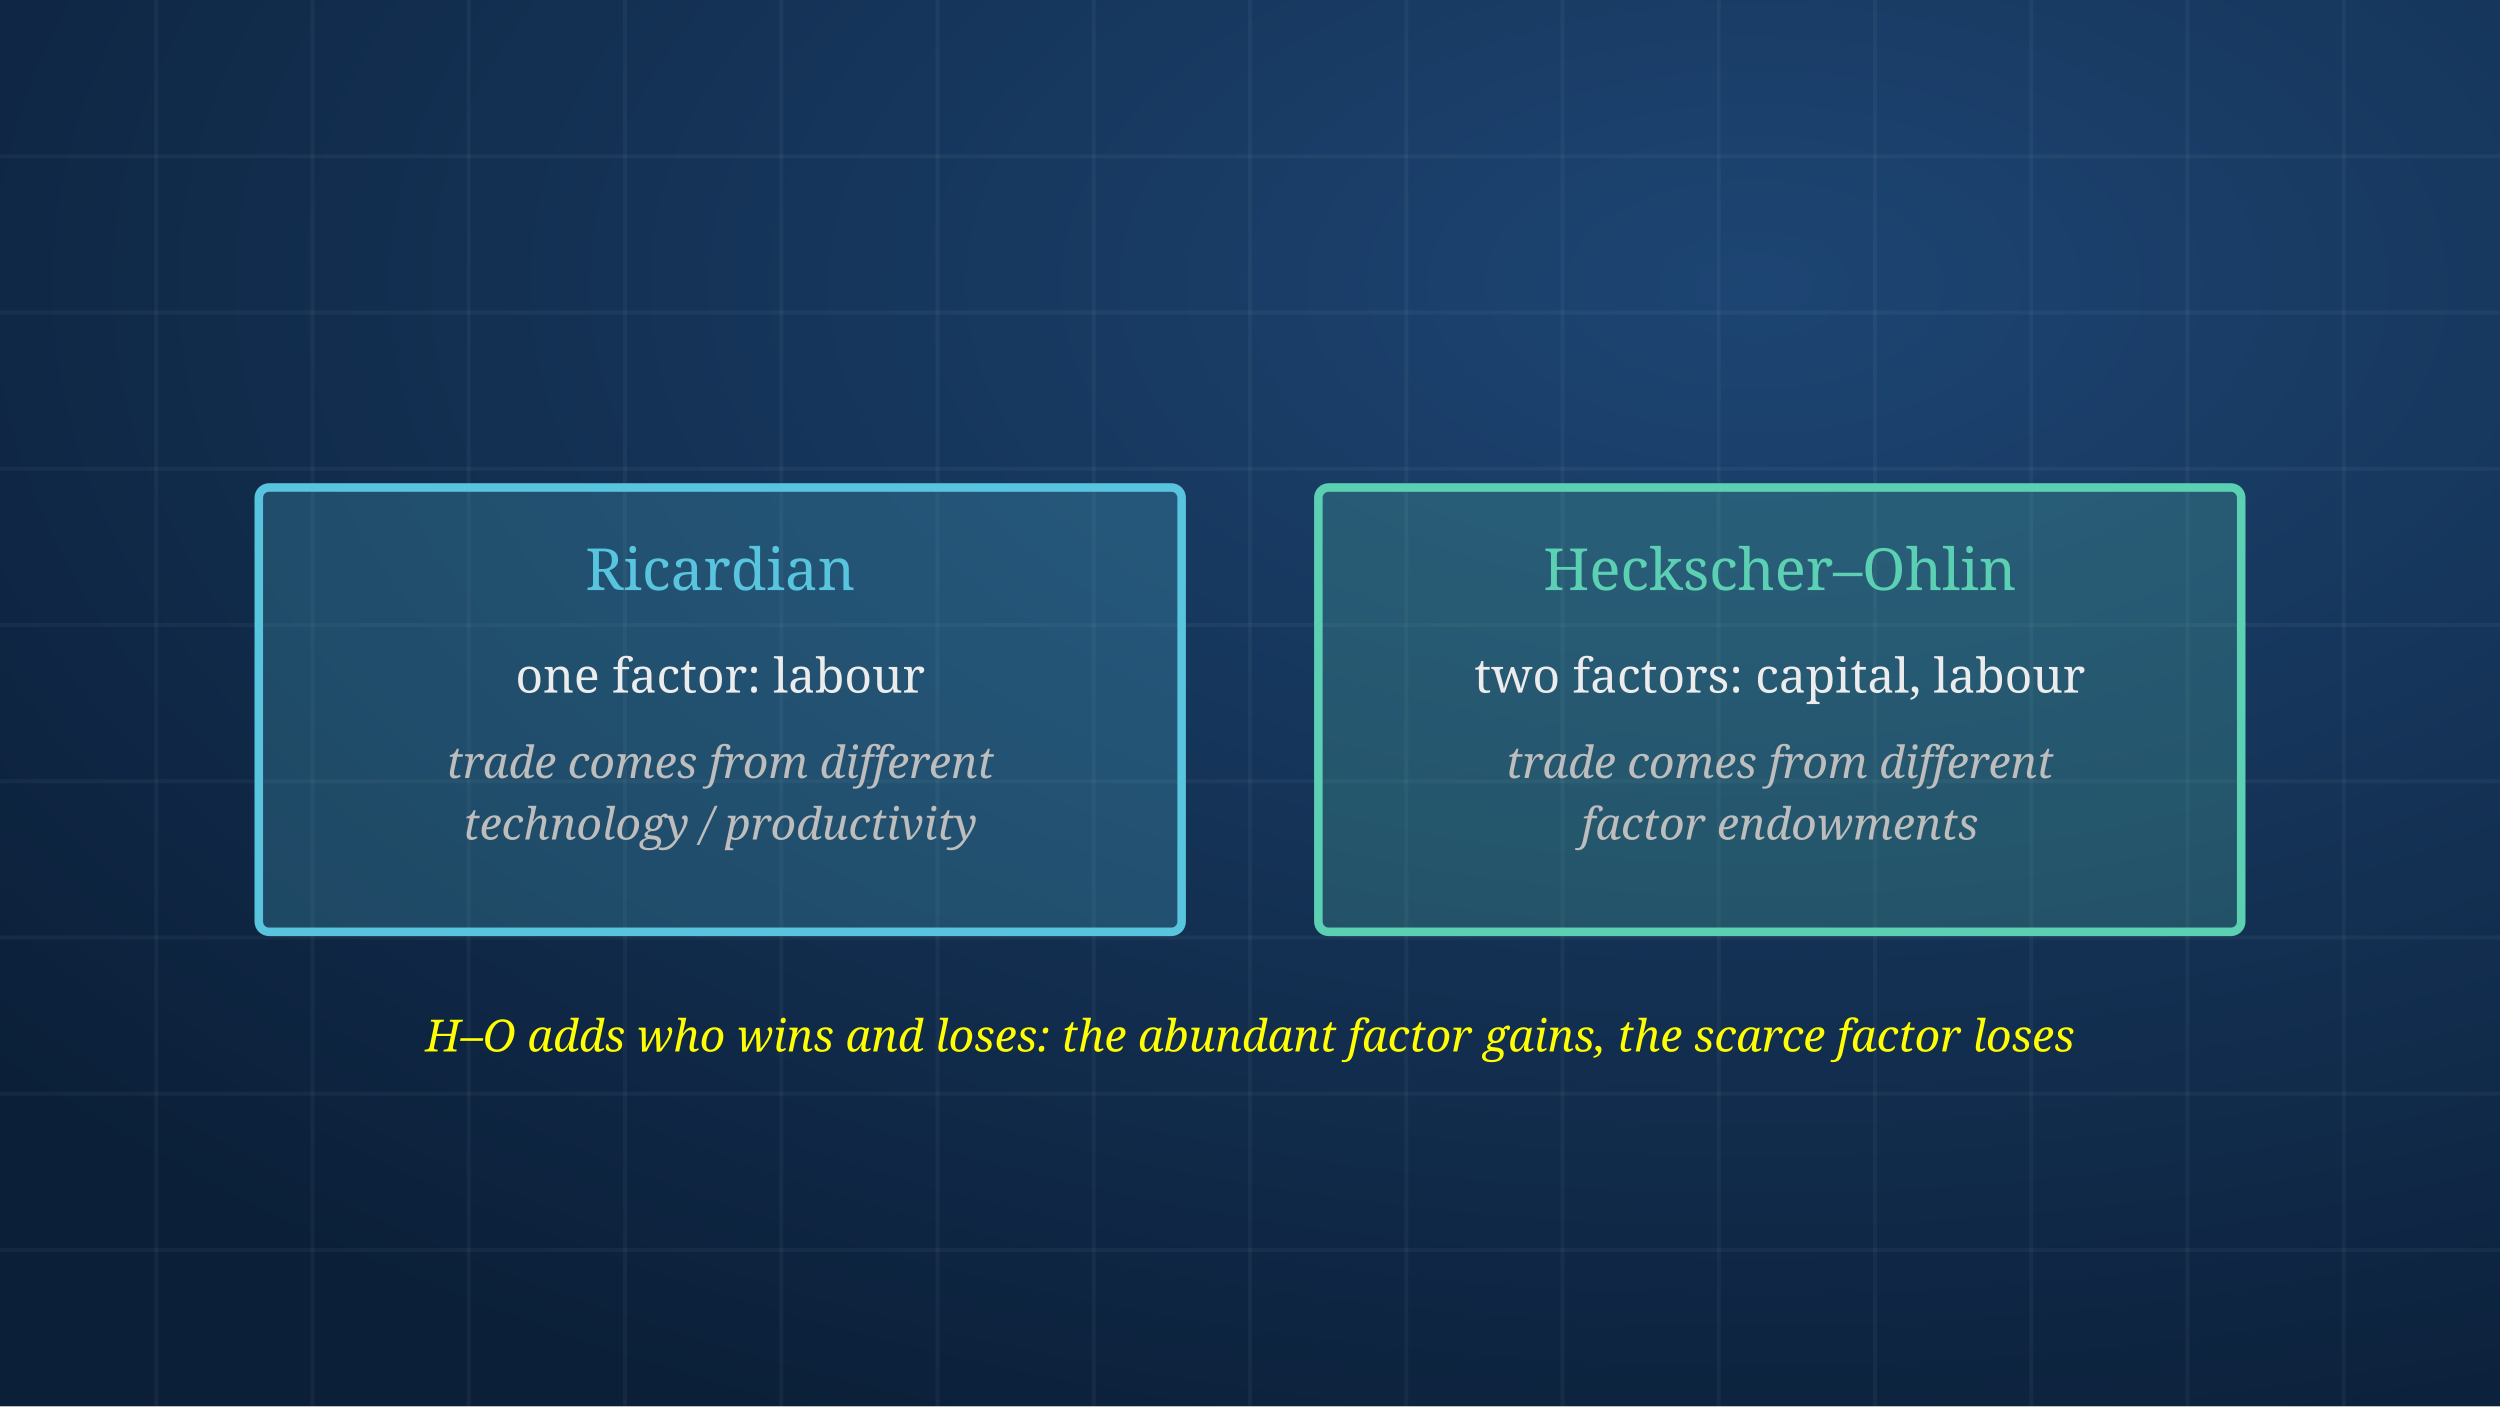
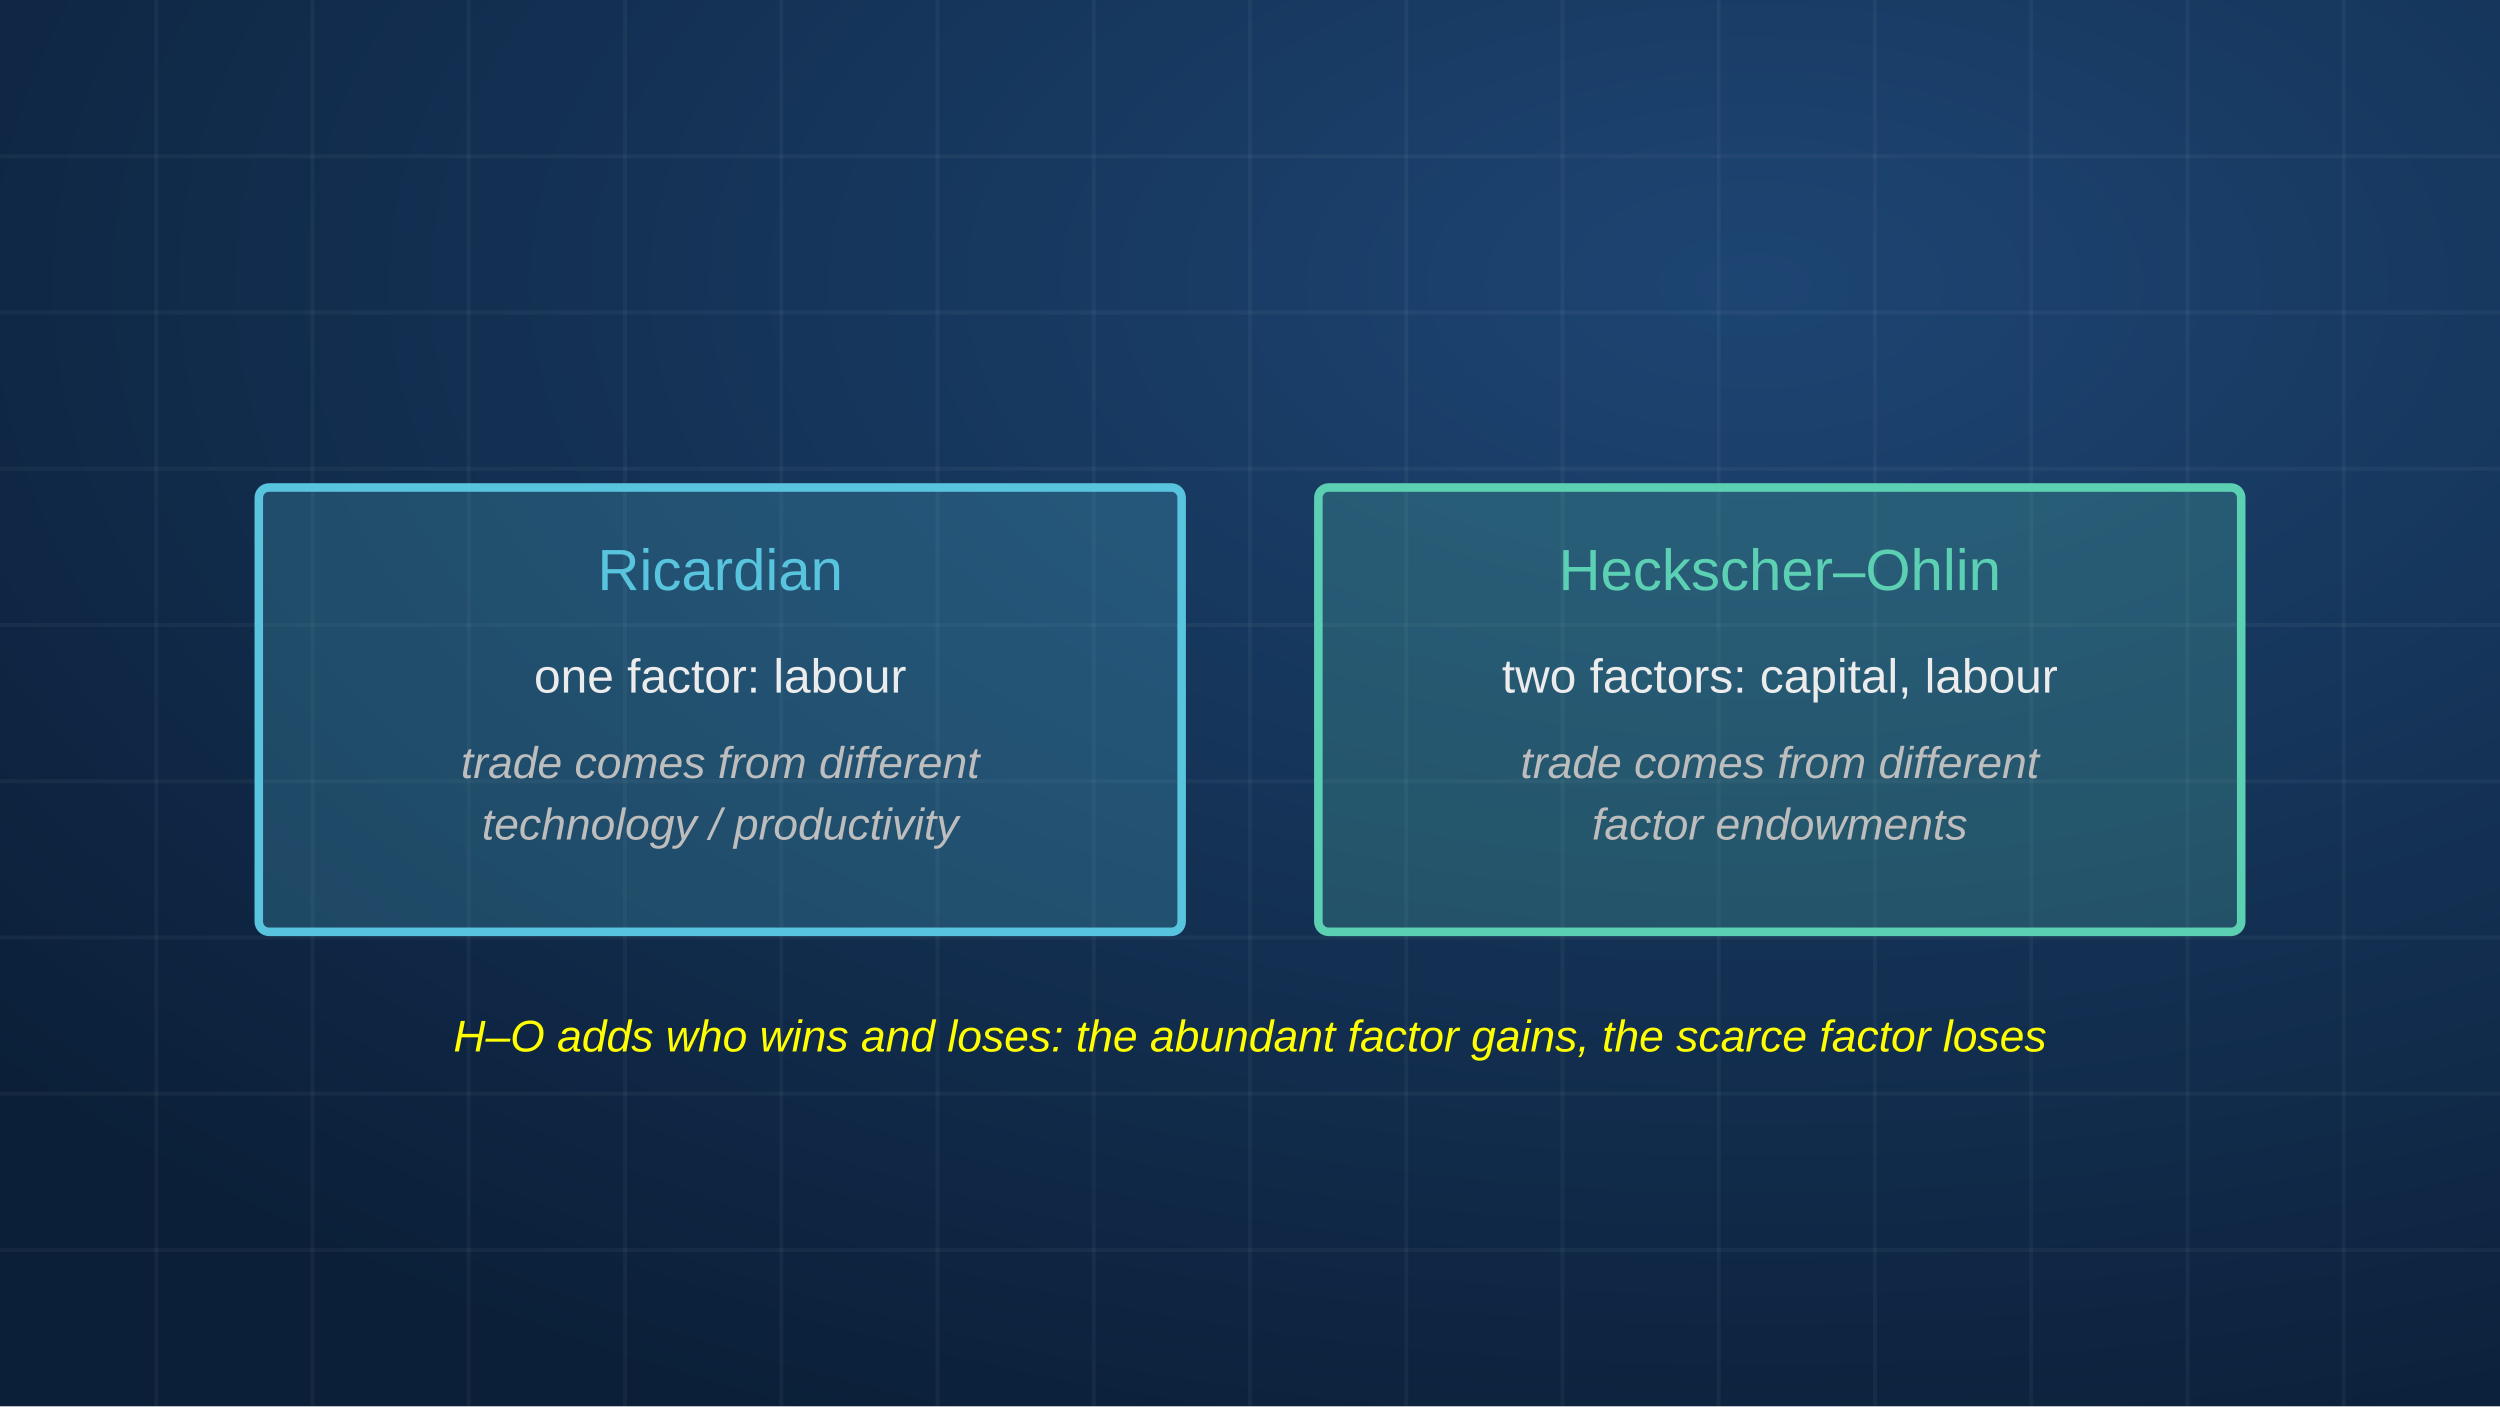
<svg xmlns="http://www.w3.org/2000/svg" viewBox="0 0 640 360" width="640" height="360">
  <defs>
    <radialGradient id="g" cx="70%" cy="20%" r="90%">
      <stop offset="0" stop-color="#1D4573" />
      <stop offset="1" stop-color="#0B1F38" />
    </radialGradient>
  </defs>
  <rect width="640" height="360" fill="url(#g)" />
  <path d="M40,0 V360" stroke="#ffffff" stroke-opacity=".04" />
  <path d="M80,0 V360" stroke="#ffffff" stroke-opacity=".04" />
  <path d="M120,0 V360" stroke="#ffffff" stroke-opacity=".04" />
  <path d="M160,0 V360" stroke="#ffffff" stroke-opacity=".04" />
  <path d="M200,0 V360" stroke="#ffffff" stroke-opacity=".04" />
  <path d="M240,0 V360" stroke="#ffffff" stroke-opacity=".04" />
  <path d="M280,0 V360" stroke="#ffffff" stroke-opacity=".04" />
  <path d="M320,0 V360" stroke="#ffffff" stroke-opacity=".04" />
  <path d="M360,0 V360" stroke="#ffffff" stroke-opacity=".04" />
  <path d="M400,0 V360" stroke="#ffffff" stroke-opacity=".04" />
  <path d="M440,0 V360" stroke="#ffffff" stroke-opacity=".04" />
  <path d="M480,0 V360" stroke="#ffffff" stroke-opacity=".04" />
  <path d="M520,0 V360" stroke="#ffffff" stroke-opacity=".04" />
  <path d="M560,0 V360" stroke="#ffffff" stroke-opacity=".04" />
  <path d="M600,0 V360" stroke="#ffffff" stroke-opacity=".04" />
  <path d="M0,40 H640" stroke="#ffffff" stroke-opacity=".04" />
  <path d="M0,80 H640" stroke="#ffffff" stroke-opacity=".04" />
  <path d="M0,120 H640" stroke="#ffffff" stroke-opacity=".04" />
  <path d="M0,160 H640" stroke="#ffffff" stroke-opacity=".04" />
  <path d="M0,200 H640" stroke="#ffffff" stroke-opacity=".04" />
  <path d="M0,240 H640" stroke="#ffffff" stroke-opacity=".04" />
  <path d="M0,280 H640" stroke="#ffffff" stroke-opacity=".04" />
  <path d="M0,320 H640" stroke="#ffffff" stroke-opacity=".04" />
  <g transform="translate(40.0,89.8) scale(0.875)">
    <rect x="30.0" y="40.0" width="270" height="130" rx="3" fill="#58C4DD" fill-opacity=".22" stroke="#58C4DD" stroke-width="2.5" />
-     <text x="165.0" y="109.9" fill="#ECECEC" font-size="14" text-anchor="middle" font-family="CMU Serif, Georgia, serif" />
-     <text x="165.0" y="70.0" fill="#58C4DD" font-size="17" text-anchor="middle" font-family="CMU Serif, Georgia, serif">Ricardian</text>
-     <text x="165.0" y="100.0" fill="#ECECEC" font-size="14" text-anchor="middle" font-family="CMU Serif, Georgia, serif">one factor: labour</text>
-     <text x="165.0" y="125.0" fill="#BDBDBD" font-size="13" text-anchor="middle" font-style="italic" font-family="CMU Serif, Georgia, serif">trade comes from different</text>
-     <text x="165.0" y="143.0" fill="#BDBDBD" font-size="13" text-anchor="middle" font-style="italic" font-family="CMU Serif, Georgia, serif">technology / productivity</text>
+     <text x="165.0" y="109.9" fill="#ECECEC" font-size="14" text-anchor="middle" font-family="Figtree, Segoe UI, Arial, sans-serif" />
+     <text x="165.0" y="70.0" fill="#58C4DD" font-size="17" text-anchor="middle" font-family="Figtree, Segoe UI, Arial, sans-serif">Ricardian</text>
+     <text x="165.0" y="100.0" fill="#ECECEC" font-size="14" text-anchor="middle" font-family="Figtree, Segoe UI, Arial, sans-serif">one factor: labour</text>
+     <text x="165.0" y="125.0" fill="#BDBDBD" font-size="13" text-anchor="middle" font-style="italic" font-family="Figtree, Segoe UI, Arial, sans-serif">trade comes from different</text>
+     <text x="165.0" y="143.0" fill="#BDBDBD" font-size="13" text-anchor="middle" font-style="italic" font-family="Figtree, Segoe UI, Arial, sans-serif">technology / productivity</text>
    <rect x="340.0" y="40.0" width="270" height="130" rx="3" fill="#5CD0B3" fill-opacity=".22" stroke="#5CD0B3" stroke-width="2.5" />
-     <text x="475.0" y="109.9" fill="#ECECEC" font-size="14" text-anchor="middle" font-family="CMU Serif, Georgia, serif" />
-     <text x="475.0" y="70.0" fill="#5CD0B3" font-size="17" text-anchor="middle" font-family="CMU Serif, Georgia, serif">Heckscher–Ohlin</text>
-     <text x="475.0" y="100.0" fill="#ECECEC" font-size="14" text-anchor="middle" font-family="CMU Serif, Georgia, serif">two factors: capital, labour</text>
-     <text x="475.0" y="125.0" fill="#BDBDBD" font-size="13" text-anchor="middle" font-style="italic" font-family="CMU Serif, Georgia, serif">trade comes from different</text>
-     <text x="475.0" y="143.0" fill="#BDBDBD" font-size="13" text-anchor="middle" font-style="italic" font-family="CMU Serif, Georgia, serif">factor endowments</text>
-     <text x="320.0" y="205.0" fill="#FFFF00" font-size="13" text-anchor="middle" font-style="italic" font-family="CMU Serif, Georgia, serif">H–O adds who wins and loses: the abundant factor gains, the scarce factor loses</text>
+     <text x="475.0" y="109.9" fill="#ECECEC" font-size="14" text-anchor="middle" font-family="Figtree, Segoe UI, Arial, sans-serif" />
+     <text x="475.0" y="70.0" fill="#5CD0B3" font-size="17" text-anchor="middle" font-family="Figtree, Segoe UI, Arial, sans-serif">Heckscher–Ohlin</text>
+     <text x="475.0" y="100.0" fill="#ECECEC" font-size="14" text-anchor="middle" font-family="Figtree, Segoe UI, Arial, sans-serif">two factors: capital, labour</text>
+     <text x="475.0" y="125.0" fill="#BDBDBD" font-size="13" text-anchor="middle" font-style="italic" font-family="Figtree, Segoe UI, Arial, sans-serif">trade comes from different</text>
+     <text x="475.0" y="143.0" fill="#BDBDBD" font-size="13" text-anchor="middle" font-style="italic" font-family="Figtree, Segoe UI, Arial, sans-serif">factor endowments</text>
+     <text x="320.0" y="205.0" fill="#FFFF00" font-size="13" text-anchor="middle" font-style="italic" font-family="Figtree, Segoe UI, Arial, sans-serif">H–O adds who wins and loses: the abundant factor gains, the scarce factor loses</text>
  </g>
</svg>
